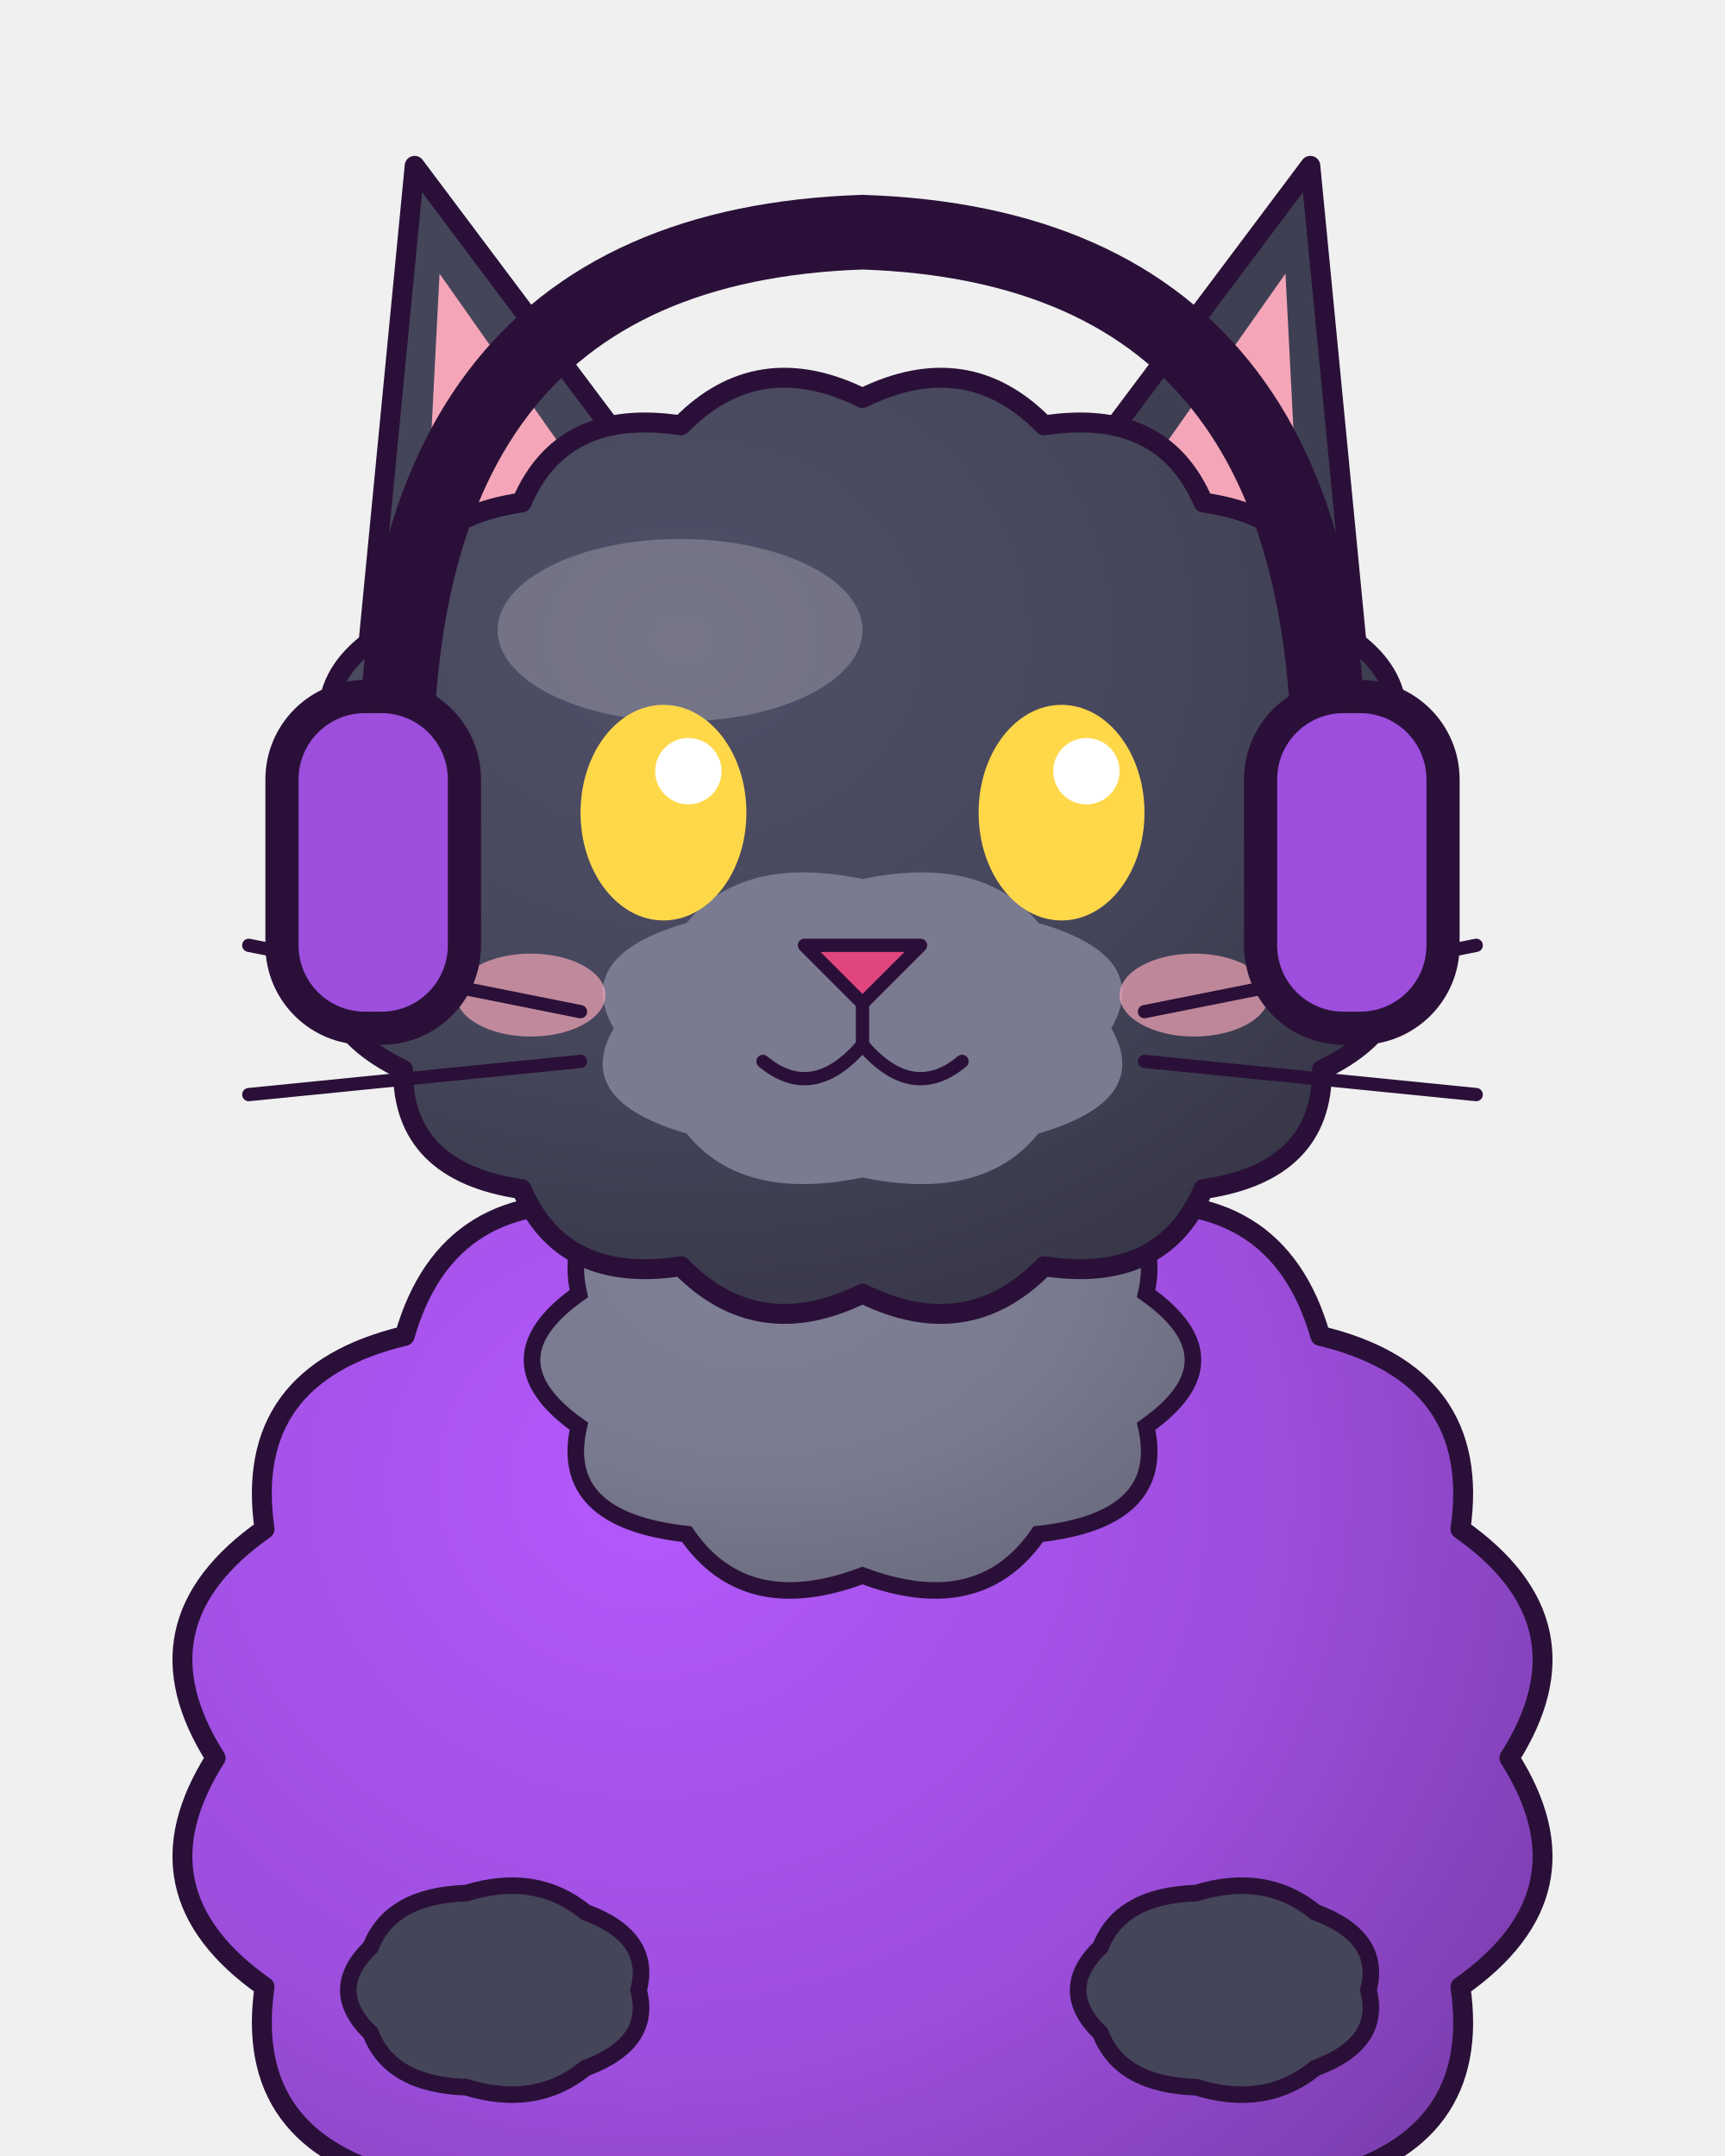
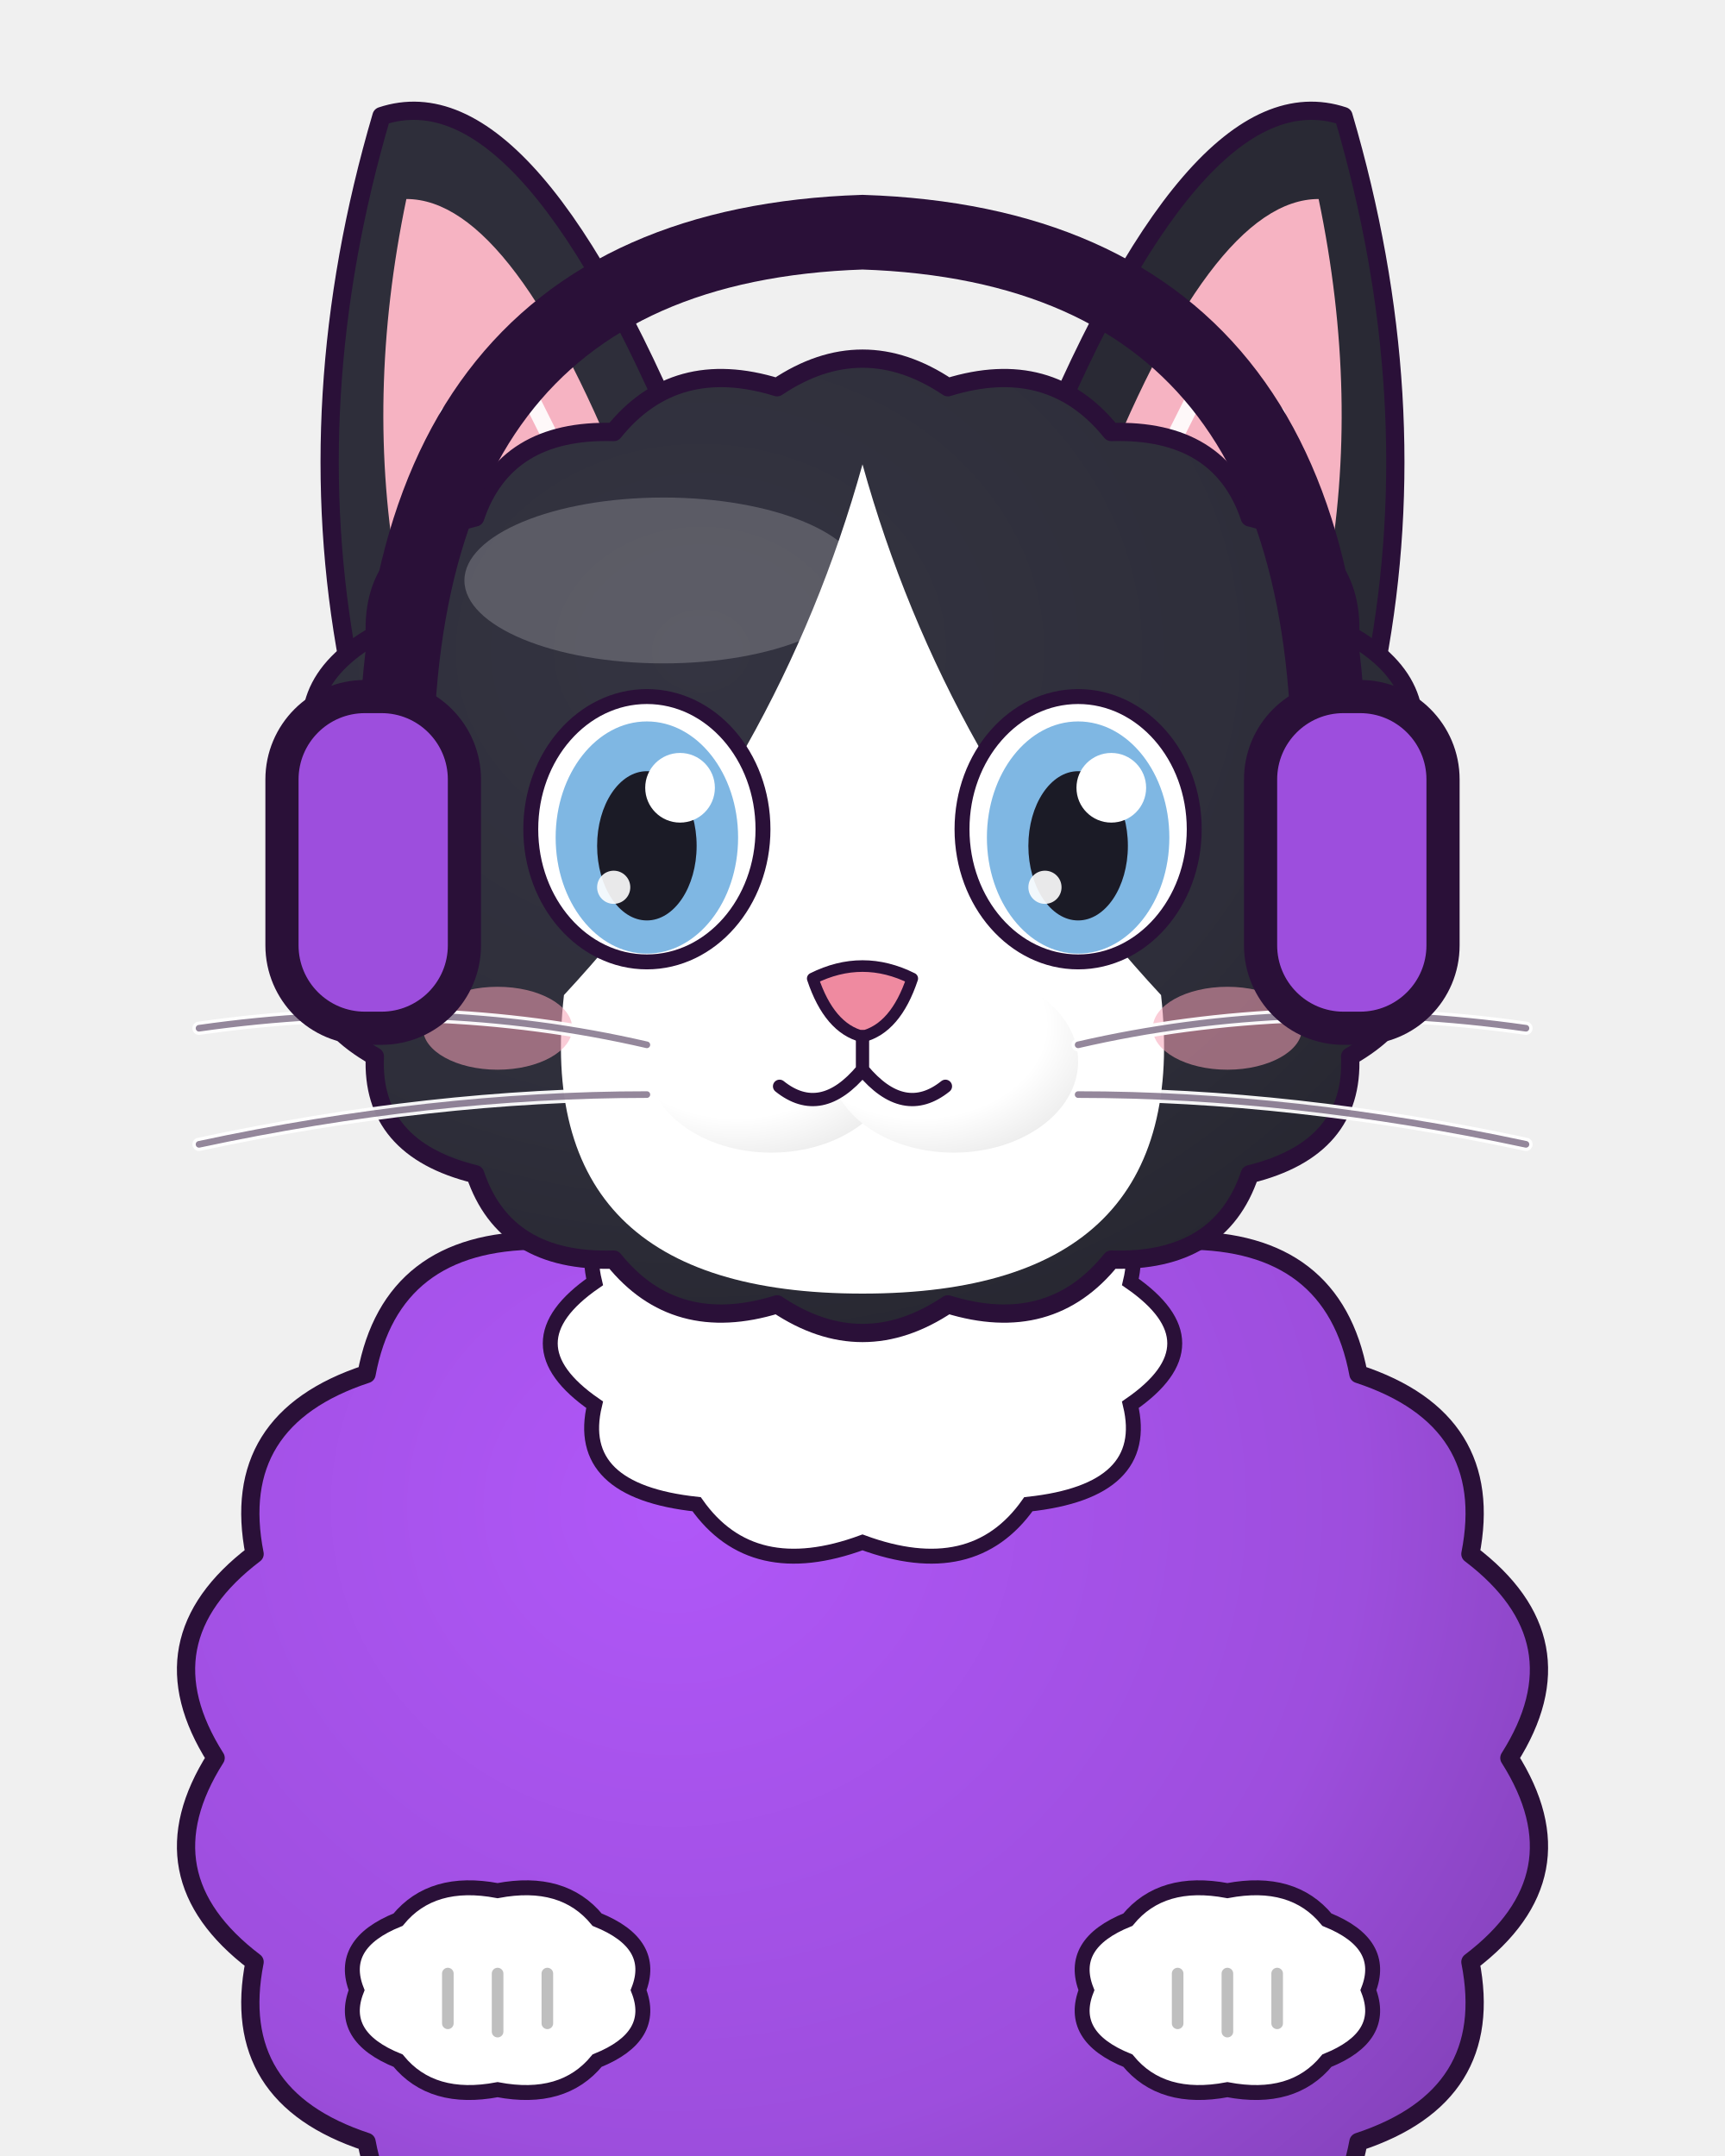
<svg xmlns="http://www.w3.org/2000/svg" viewBox="-104 -252 208 260">
  <defs>
-     <radialGradient id="odarkblack0554" cx=".34" cy=".28" r=".85">
-       <stop offset="0" stop-color="#b359fc" />
-       <stop offset=".55" stop-color="#9d4edd" />
-       <stop offset="1" stop-color="#743aa4" />
+     <radialGradient id="odarkblack077" cx=".36" cy=".30" r=".85">
+       <stop offset="0" stop-color="#b057f8" />
+       <stop offset=".6" stop-color="#9d4edd" />
+       <stop offset="1" stop-color="#7a3dac" />
    </radialGradient>
-     <radialGradient id="fdarkblack0554" cx=".34" cy=".28" r=".85">
-       <stop offset="0" stop-color="#4f4f67" />
-       <stop offset=".55" stop-color="#45455a" />
-       <stop offset="1" stop-color="#333343" />
+     <radialGradient id="fdarkblack077" cx=".36" cy=".30" r=".85">
+       <stop offset="0" stop-color="#343441" />
+       <stop offset=".6" stop-color="#2e2e3a" />
+       <stop offset="1" stop-color="#24242d" />
    </radialGradient>
-     <radialGradient id="bdarkblack0554" cx=".34" cy=".28" r=".85">
-       <stop offset="0" stop-color="#7f7f96" />
-       <stop offset=".55" stop-color="#7a7a90" />
-       <stop offset="1" stop-color="#69697c" />
+     <radialGradient id="wdarkblack077" cx=".36" cy=".30" r=".85">
+       <stop offset="0" stop-color="#ffffff" />
+       <stop offset=".6" stop-color="#ffffff" />
+       <stop offset="1" stop-color="#e6e6e6" />
    </radialGradient>
+     <clipPath id="hdarkblack077">
+       <path d="M65.2 -141.2 Q69.7 -130.8 58.8 -124.6 Q59.3 -113.5 46.7 -110.4 Q43.1 -99.7 30.0 -100.1 Q22.6 -90.9 10.3 -94.7 Q0.0 -87.8 -10.3 -94.7 Q-22.6 -90.9 -30.0 -100.1 Q-43.1 -99.7 -46.7 -110.4 Q-59.3 -113.5 -58.8 -124.6 Q-69.7 -130.8 -65.2 -141.2 Q-73.3 -150.0 -65.2 -158.8 Q-69.7 -169.2 -58.8 -175.4 Q-59.3 -186.5 -46.7 -189.6 Q-43.1 -200.3 -30.0 -199.9 Q-22.6 -209.1 -10.3 -205.3 Q-0.0 -212.2 10.3 -205.3 Q22.6 -209.1 30.0 -199.9 Q43.1 -200.3 46.7 -189.6 Q59.3 -186.5 58.8 -175.4 Q69.7 -169.2 65.2 -158.8 Q73.3 -150.0 65.2 -141.2Z" />
+     </clipPath>
  </defs>
-   <ellipse cx="6" cy="34" rx="78" ry="16" fill="#000" opacity=".16" />
-   <path d="M78.0 -40.0 Q88.3 -23.8 72.1 -12.4 Q74.8 6.2 55.2 10.9 Q50.0 29.1 29.8 26.5 Q17.6 41.5 0.0 32.0 Q-17.6 41.5 -29.8 26.5 Q-50.0 29.1 -55.2 10.9 Q-74.8 6.2 -72.1 -12.4 Q-88.3 -23.8 -78.0 -40.0 Q-88.3 -56.2 -72.1 -67.6 Q-74.8 -86.2 -55.2 -90.9 Q-50.0 -109.1 -29.8 -106.5 Q-17.6 -121.5 -0.0 -112.0 Q17.6 -121.5 29.8 -106.5 Q50.0 -109.1 55.2 -90.9 Q74.8 -86.2 72.1 -67.6 Q88.3 -56.2 78.0 -40.0Z" fill="url(#odarkblack0554)" stroke="#2a1038" stroke-width="2.4" stroke-linejoin="round" />
-   <path d="M34.2 -80.0 Q36.8 -68.7 21.2 -67.0 Q14.1 -56.7 0.0 -62.0 Q-14.1 -56.7 -21.2 -67.0 Q-36.8 -68.7 -34.2 -80.0 Q-45.5 -88.0 -34.2 -96.0 Q-36.8 -107.3 -21.2 -109.0 Q-14.1 -119.3 -0.0 -114.0 Q14.1 -119.3 21.2 -109.0 Q36.8 -107.3 34.2 -96.0 Q45.5 -88.0 34.2 -80.0Z" fill="url(#bdarkblack0554)" stroke="#2a1038" stroke-width="2" />
-   <path d="M-24 -192 L-54 -232 L-60 -170Z" fill="#45455a" stroke="#2a1038" stroke-width="2.4" stroke-linejoin="round" />
-   <path d="M-32 -192 L-51 -219 L-53 -180Z" fill="#f4a6b8" />
-   <path d="M24 -192 L54 -232 L60 -170Z" fill="#3f3f53" stroke="#2a1038" stroke-width="2.4" stroke-linejoin="round" />
-   <path d="M32 -192 L51 -219 L53 -180Z" fill="#f4a6b8" />
-   <path d="M63.0 -140.6 Q68.1 -129.1 55.4 -123.0 Q55.5 -110.7 41.1 -108.6 Q36.2 -97.1 21.9 -99.3 Q12.6 -89.8 0.0 -96.0 Q-12.6 -89.8 -21.9 -99.3 Q-36.2 -97.1 -41.1 -108.6 Q-55.5 -110.7 -55.4 -123.0 Q-68.1 -129.1 -63.0 -140.6 Q-72.4 -150.0 -63.0 -159.4 Q-68.1 -170.9 -55.4 -177.0 Q-55.5 -189.3 -41.1 -191.4 Q-36.2 -202.9 -21.9 -200.7 Q-12.6 -210.2 -0.0 -204.0 Q12.6 -210.2 21.9 -200.7 Q36.2 -202.9 41.1 -191.4 Q55.5 -189.3 55.4 -177.0 Q68.1 -170.9 63.0 -159.4 Q72.4 -150.0 63.0 -140.6Z" fill="url(#fdarkblack0554)" stroke="#2a1038" stroke-width="2.4" stroke-linejoin="round" />
-   <ellipse cx="-22" cy="-176" rx="22" ry="11" fill="#fff" opacity=".22" />
-   <path d="M30.0 -128.0 Q35.0 -119.3 21.2 -115.3 Q14.5 -107.0 0.0 -110.0 Q-14.5 -107.0 -21.2 -115.3 Q-35.0 -119.3 -30.0 -128.0 Q-35.0 -136.7 -21.2 -140.7 Q-14.5 -149.0 -0.0 -146.0 Q14.5 -149.0 21.2 -140.7 Q35.0 -136.7 30.0 -128.0Z" fill="#7a7a90" />
-   <ellipse cx="-24" cy="-154" rx="10" ry="13" fill="#ffd84a" />
-   <circle cx="-21" cy="-159" r="4" fill="#fff" />
-   <ellipse cx="-40" cy="-132" rx="9" ry="5" fill="#f4a6b8" opacity=".7" />
-   <path d="M-34 -130 L-74 -138 M-34 -124 L-74 -120" stroke="#2a1038" stroke-width="1.6" stroke-linecap="round" />
-   <ellipse cx="24" cy="-154" rx="10" ry="13" fill="#ffd84a" />
-   <circle cx="27" cy="-159" r="4" fill="#fff" />
-   <ellipse cx="40" cy="-132" rx="9" ry="5" fill="#f4a6b8" opacity=".7" />
-   <path d="M34 -130 L74 -138 M34 -124 L74 -120" stroke="#2a1038" stroke-width="1.6" stroke-linecap="round" />
-   <path d="M-7 -138 H7 L0 -131Z" fill="#e0457f" stroke="#2a1038" stroke-width="1.6" stroke-linejoin="round" />
-   <path d="M0 -131 V-126 M0 -126 Q-6 -119 -12 -124 M0 -126 Q6 -119 12 -124" fill="none" stroke="#2a1038" stroke-width="1.6" stroke-linecap="round" />
+   <ellipse cx="6" cy="34" rx="78" ry="15" fill="#000" opacity=".15" />
+   <path d="M78.0 -40.0 Q87.0 -25.8 73.3 -15.4 Q76.5 0.8 59.8 6.3 Q56.8 22.4 39.0 22.4 Q30.2 36.6 13.5 30.9 Q0.0 41.5 -13.5 30.9 Q-30.2 36.6 -39.0 22.4 Q-56.8 22.4 -59.8 6.3 Q-76.5 0.8 -73.3 -15.4 Q-87.0 -25.8 -78.0 -40.0 Q-87.0 -54.2 -73.3 -64.6 Q-76.5 -80.8 -59.8 -86.3 Q-56.8 -102.4 -39.0 -102.4 Q-30.2 -116.6 -13.5 -110.9 Q-0.0 -121.5 13.5 -110.9 Q30.2 -116.6 39.0 -102.4 Q56.8 -102.4 59.8 -86.3 Q76.5 -80.8 73.3 -64.6 Q87.0 -54.2 78.0 -40.0Z" fill="url(#odarkblack077)" stroke="#2a1038" stroke-width="2.2" stroke-linejoin="round" />
+   <path d="M32.3 -82.6 Q34.8 -72.2 20.0 -70.6 Q13.3 -61.1 0.0 -66.0 Q-13.3 -61.1 -20.0 -70.6 Q-34.8 -72.2 -32.3 -82.6 Q-43.0 -90.0 -32.3 -97.4 Q-34.8 -107.8 -20.0 -109.4 Q-13.3 -118.9 -0.0 -114.0 Q13.3 -118.9 20.0 -109.4 Q34.8 -107.8 32.3 -97.4 Q43.0 -90.0 32.3 -82.6Z" fill="#ffffff" stroke="#2a1038" stroke-width="1.8" />
+   <path d="M-20 -194 Q-40 -244 -58 -238 Q-68 -204 -62 -172Z" fill="#2e2e3a" stroke="#2a1038" stroke-width="2.2" stroke-linejoin="round" />
+   <path d="M-28 -192 Q-42 -228 -55 -228 Q-60 -204 -56 -182Z" fill="#f6b3c2" />
+   <path d="M-36 -196 l-6 -12 M-42 -192 l-8 -10" stroke="#fff" stroke-width="2" stroke-linecap="round" opacity=".9" />
+   <path d="M20 -194 Q40 -244 58 -238 Q68 -204 62 -172Z" fill="#292934" stroke="#2a1038" stroke-width="2.2" stroke-linejoin="round" />
+   <path d="M28 -192 Q42 -228 55 -228 Q60 -204 56 -182Z" fill="#f6b3c2" />
+   <path d="M36 -196 l6 -12 M42 -192 l8 -10" stroke="#fff" stroke-width="2" stroke-linecap="round" opacity=".9" />
+   <path d="M65.2 -141.2 Q69.7 -130.8 58.8 -124.6 Q59.3 -113.5 46.7 -110.4 Q43.1 -99.7 30.0 -100.1 Q22.6 -90.9 10.3 -94.7 Q0.0 -87.8 -10.3 -94.7 Q-22.6 -90.9 -30.0 -100.1 Q-43.1 -99.7 -46.7 -110.4 Q-59.3 -113.5 -58.8 -124.6 Q-69.7 -130.8 -65.2 -141.2 Q-73.3 -150.0 -65.2 -158.8 Q-69.7 -169.2 -58.8 -175.4 Q-59.3 -186.5 -46.7 -189.6 Q-43.1 -200.3 -30.0 -199.9 Q-22.6 -209.1 -10.3 -205.3 Q-0.0 -212.2 10.3 -205.3 Q22.6 -209.1 30.0 -199.9 Q43.1 -200.3 46.7 -189.6 Q59.3 -186.5 58.8 -175.4 Q69.7 -169.2 65.2 -158.8 Q73.3 -150.0 65.2 -141.2Z" fill="url(#fdarkblack077)" stroke="#2a1038" stroke-width="2.2" stroke-linejoin="round" />
+   <g clip-path="url(#hdarkblack077)">
+     <path d="M0 -196 Q-10 -160 -36 -132 Q-40 -96 0 -96 Q40 -96 36 -132 Q10 -160 0 -196Z" fill="#ffffff" />
+   </g>
+   <ellipse cx="-24" cy="-182" rx="24" ry="10" fill="#fff" opacity=".2" />
+   <ellipse cx="-11" cy="-124" rx="15" ry="11" fill="url(#wdarkblack077)" />
+   <ellipse cx="11" cy="-124" rx="15" ry="11" fill="url(#wdarkblack077)" />
+   <ellipse cx="-26" cy="-152" rx="14" ry="16" fill="#fff" stroke="#2a1038" stroke-width="1.8" />
+   <ellipse cx="-26" cy="-151" rx="11" ry="14" fill="#7fb7e3" />
+   <ellipse cx="-26" cy="-150" rx="6" ry="9" fill="#1b1b26" />
+   <circle cx="-22" cy="-157" r="4.2" fill="#fff" />
+   <circle cx="-30" cy="-145" r="2" fill="#fff" opacity=".9" />
+   <ellipse cx="-44" cy="-128" rx="9" ry="5" fill="#f6a3b6" opacity=".55" />
+   <path d="M-26 -126 Q-52 -132 -80 -128 M-26 -120 Q-52 -120 -80 -114" fill="none" stroke="#fff" stroke-width="1.6" stroke-linecap="round" opacity=".95" />
+   <path d="M-26 -126 Q-52 -132 -80 -128 M-26 -120 Q-52 -120 -80 -114" fill="none" stroke="#2a1038" stroke-width=".8" stroke-linecap="round" opacity=".5" />
+   <ellipse cx="26" cy="-152" rx="14" ry="16" fill="#fff" stroke="#2a1038" stroke-width="1.8" />
+   <ellipse cx="26" cy="-151" rx="11" ry="14" fill="#7fb7e3" />
+   <ellipse cx="26" cy="-150" rx="6" ry="9" fill="#1b1b26" />
+   <circle cx="30" cy="-157" r="4.2" fill="#fff" />
+   <circle cx="22" cy="-145" r="2" fill="#fff" opacity=".9" />
+   <ellipse cx="44" cy="-128" rx="9" ry="5" fill="#f6a3b6" opacity=".55" />
+   <path d="M26 -126 Q52 -132 80 -128 M26 -120 Q52 -120 80 -114" fill="none" stroke="#fff" stroke-width="1.6" stroke-linecap="round" opacity=".95" />
+   <path d="M26 -126 Q52 -132 80 -128 M26 -120 Q52 -120 80 -114" fill="none" stroke="#2a1038" stroke-width=".8" stroke-linecap="round" opacity=".5" />
+   <path d="M-6 -134 Q0 -137 6 -134 Q4 -128 0 -127 Q-4 -128 -6 -134Z" fill="#ef8aa0" stroke="#2a1038" stroke-width="1.4" stroke-linejoin="round" />
+   <path d="M0 -127 V-123 M0 -123 Q-5 -117 -10 -121 M0 -123 Q5 -117 10 -121" fill="none" stroke="#2a1038" stroke-width="1.6" stroke-linecap="round" />
  <path d="M-56 -150 Q-60 -222 0 -224 Q60 -222 56 -150" fill="none" stroke="#2a1038" stroke-width="9" />
  <rect x="-70" y="-168" width="22" height="40" rx="10" fill="#9d4edd" stroke="#2a1038" stroke-width="4" />
  <rect x="48" y="-168" width="22" height="40" rx="10" fill="#9d4edd" stroke="#2a1038" stroke-width="4" />
-   <path d="M-27.0 -12.0 Q-25.3 -5.6 -33.4 -2.6 Q-39.4 2.3 -47.8 -0.3 Q-56.9 -0.6 -59.3 -6.8 Q-64.7 -12.0 -59.3 -17.2 Q-56.9 -23.4 -47.8 -23.7 Q-39.4 -26.3 -33.4 -21.4 Q-25.3 -18.4 -27.0 -12.0Z" fill="#45455a" stroke="#2a1038" stroke-width="2" />
-   <path d="M61.0 -12.0 Q62.7 -5.6 54.6 -2.6 Q48.6 2.3 40.2 -0.3 Q31.1 -0.6 28.7 -6.8 Q23.3 -12.0 28.7 -17.2 Q31.1 -23.4 40.2 -23.7 Q48.6 -26.3 54.6 -21.4 Q62.7 -18.4 61.0 -12.0Z" fill="#45455a" stroke="#2a1038" stroke-width="2" />
+   <path d="M-27.0 -12.0 Q-24.8 -6.4 -32.0 -3.5 Q-36.1 1.5 -44.0 0.0 Q-51.9 1.5 -56.0 -3.5 Q-63.2 -6.4 -61.0 -12.0 Q-63.2 -17.6 -56.0 -20.5 Q-51.9 -25.5 -44.0 -24.0 Q-36.1 -25.5 -32.0 -20.5 Q-24.8 -17.6 -27.0 -12.0Z" fill="#ffffff" stroke="#2a1038" stroke-width="1.8" />
+   <path d="M-50 -8 v-6 M-44 -7 v-7 M-38 -8 v-6" stroke="#bfbfbf" stroke-width="1.4" stroke-linecap="round" />
+   <path d="M61.0 -12.0 Q63.2 -6.4 56.0 -3.5 Q51.9 1.5 44.0 0.0 Q36.1 1.5 32.0 -3.5 Q24.8 -6.4 27.0 -12.0 Q24.8 -17.6 32.0 -20.5 Q36.1 -25.5 44.0 -24.0 Q51.9 -25.5 56.0 -20.5 Q63.2 -17.6 61.0 -12.0Z" fill="#ffffff" stroke="#2a1038" stroke-width="1.8" />
+   <path d="M38 -8 v-6 M44 -7 v-7 M50 -8 v-6" stroke="#bfbfbf" stroke-width="1.4" stroke-linecap="round" />
</svg>
